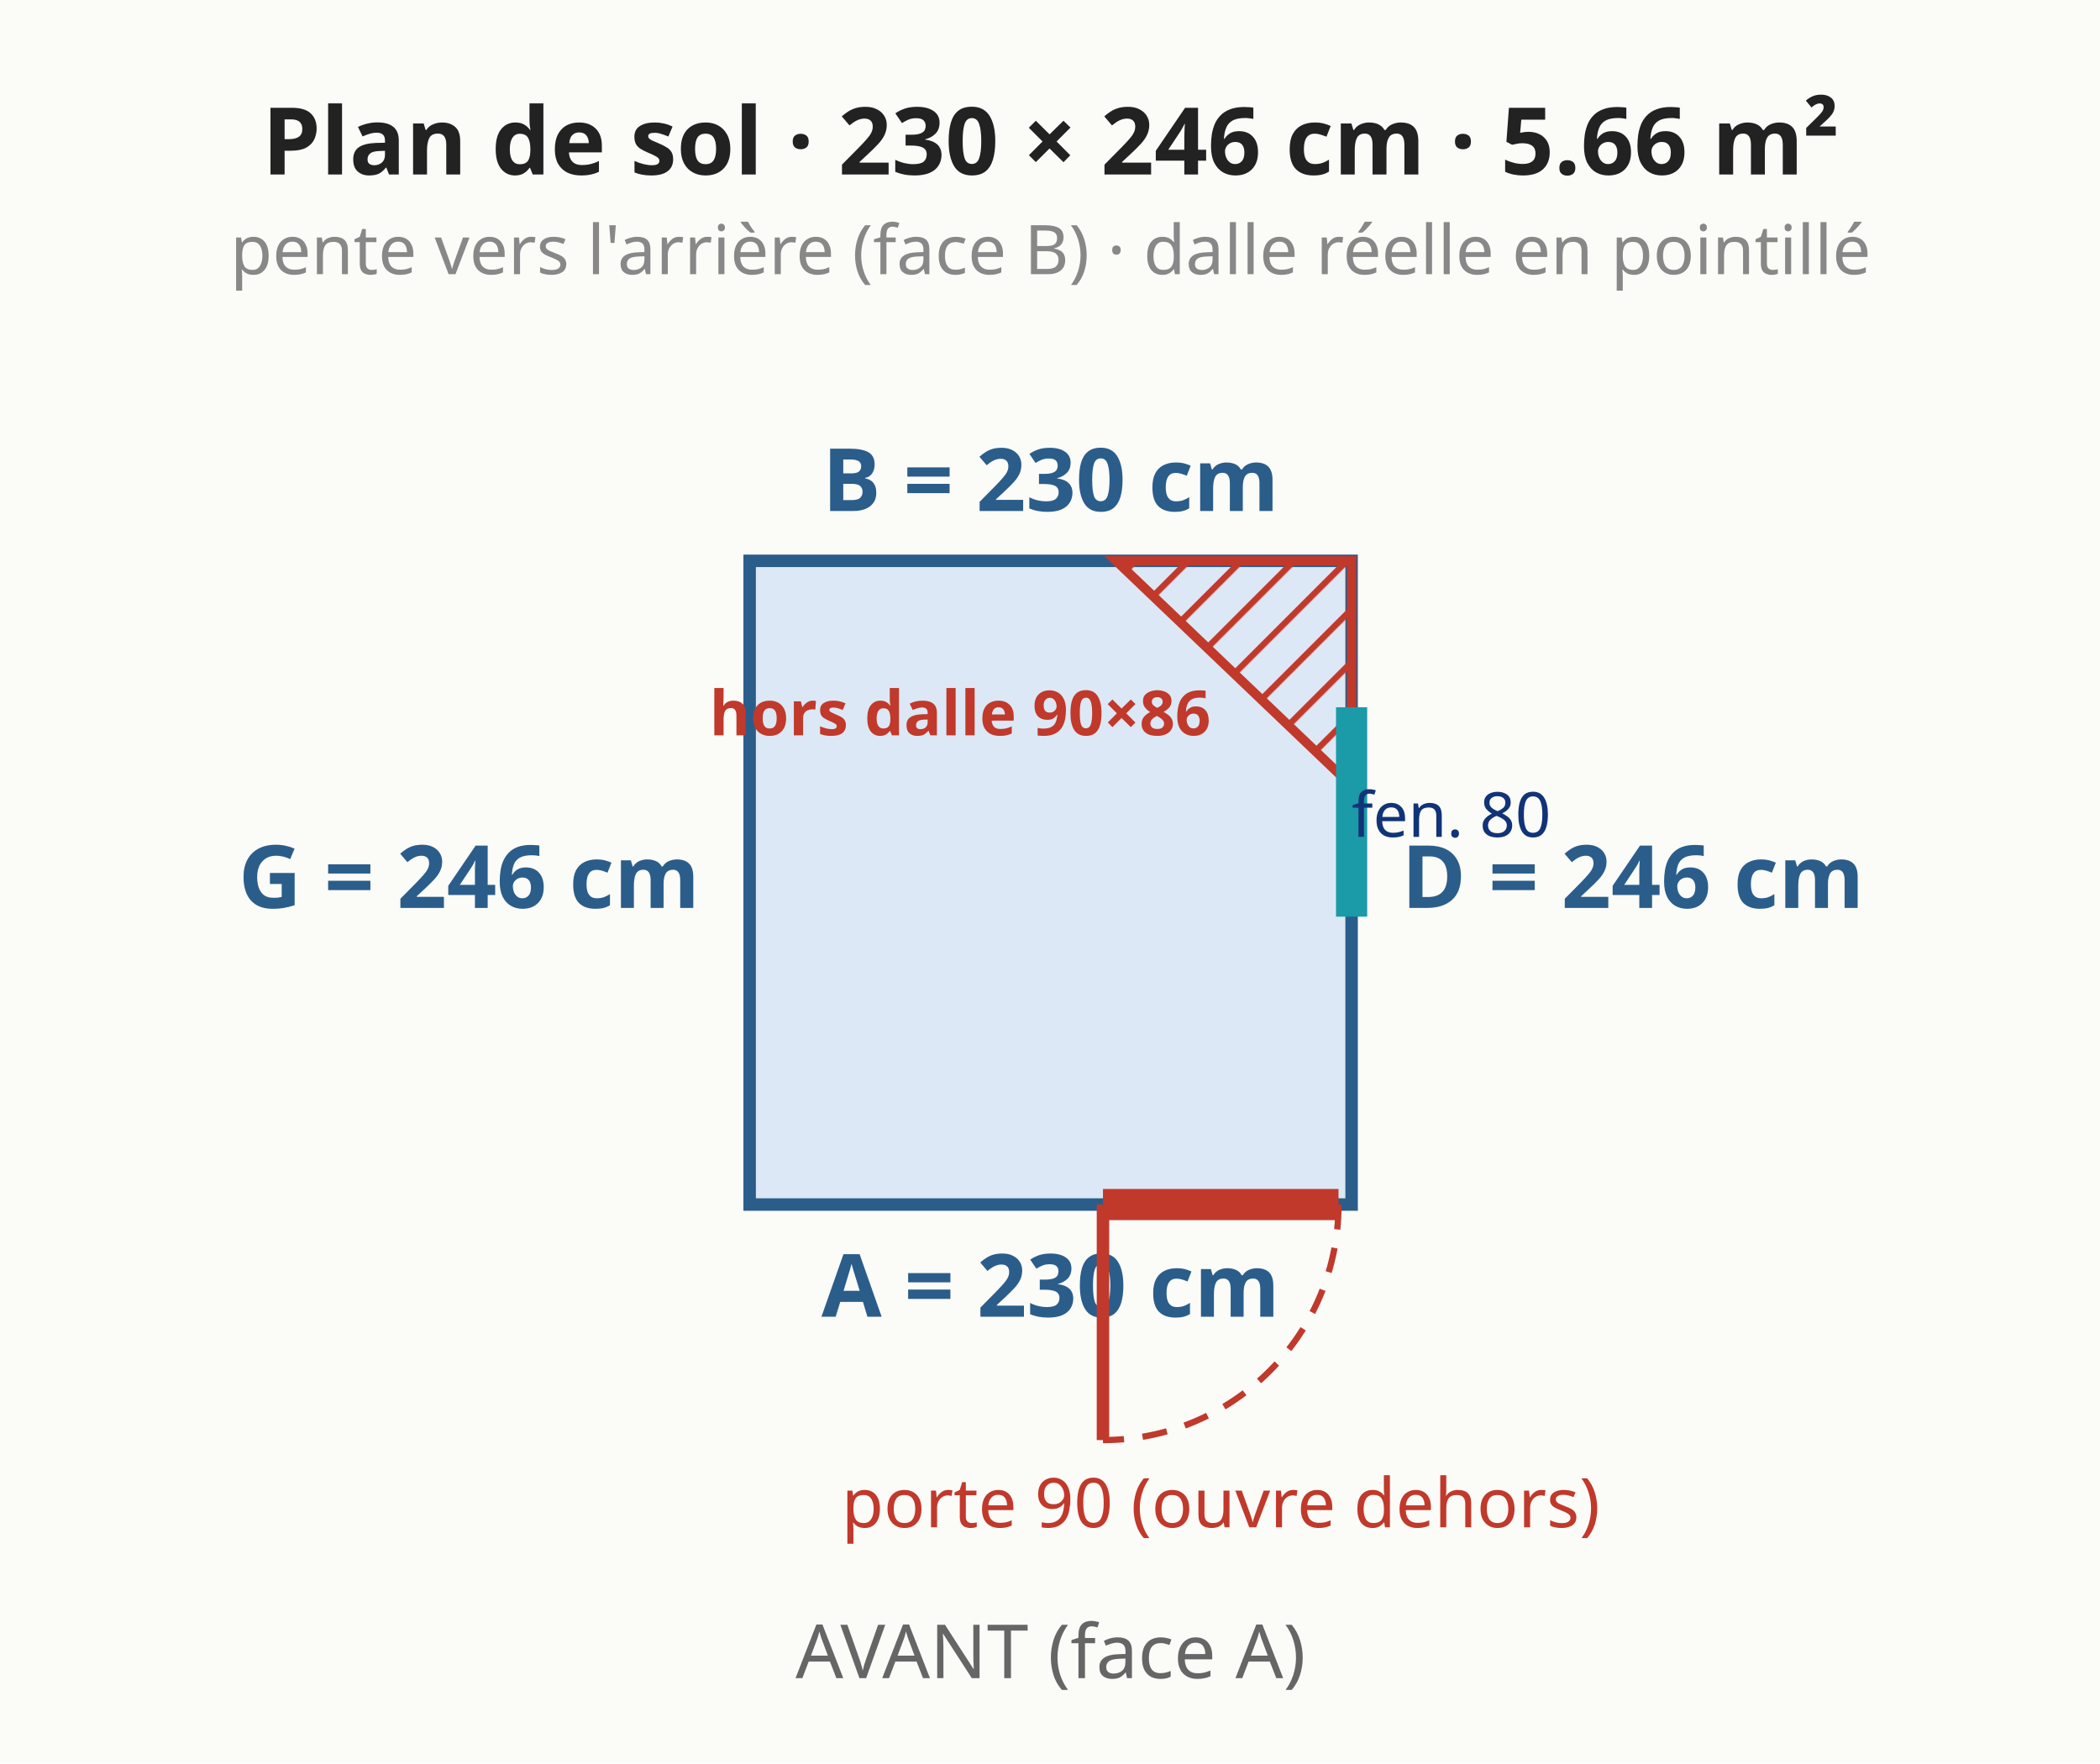
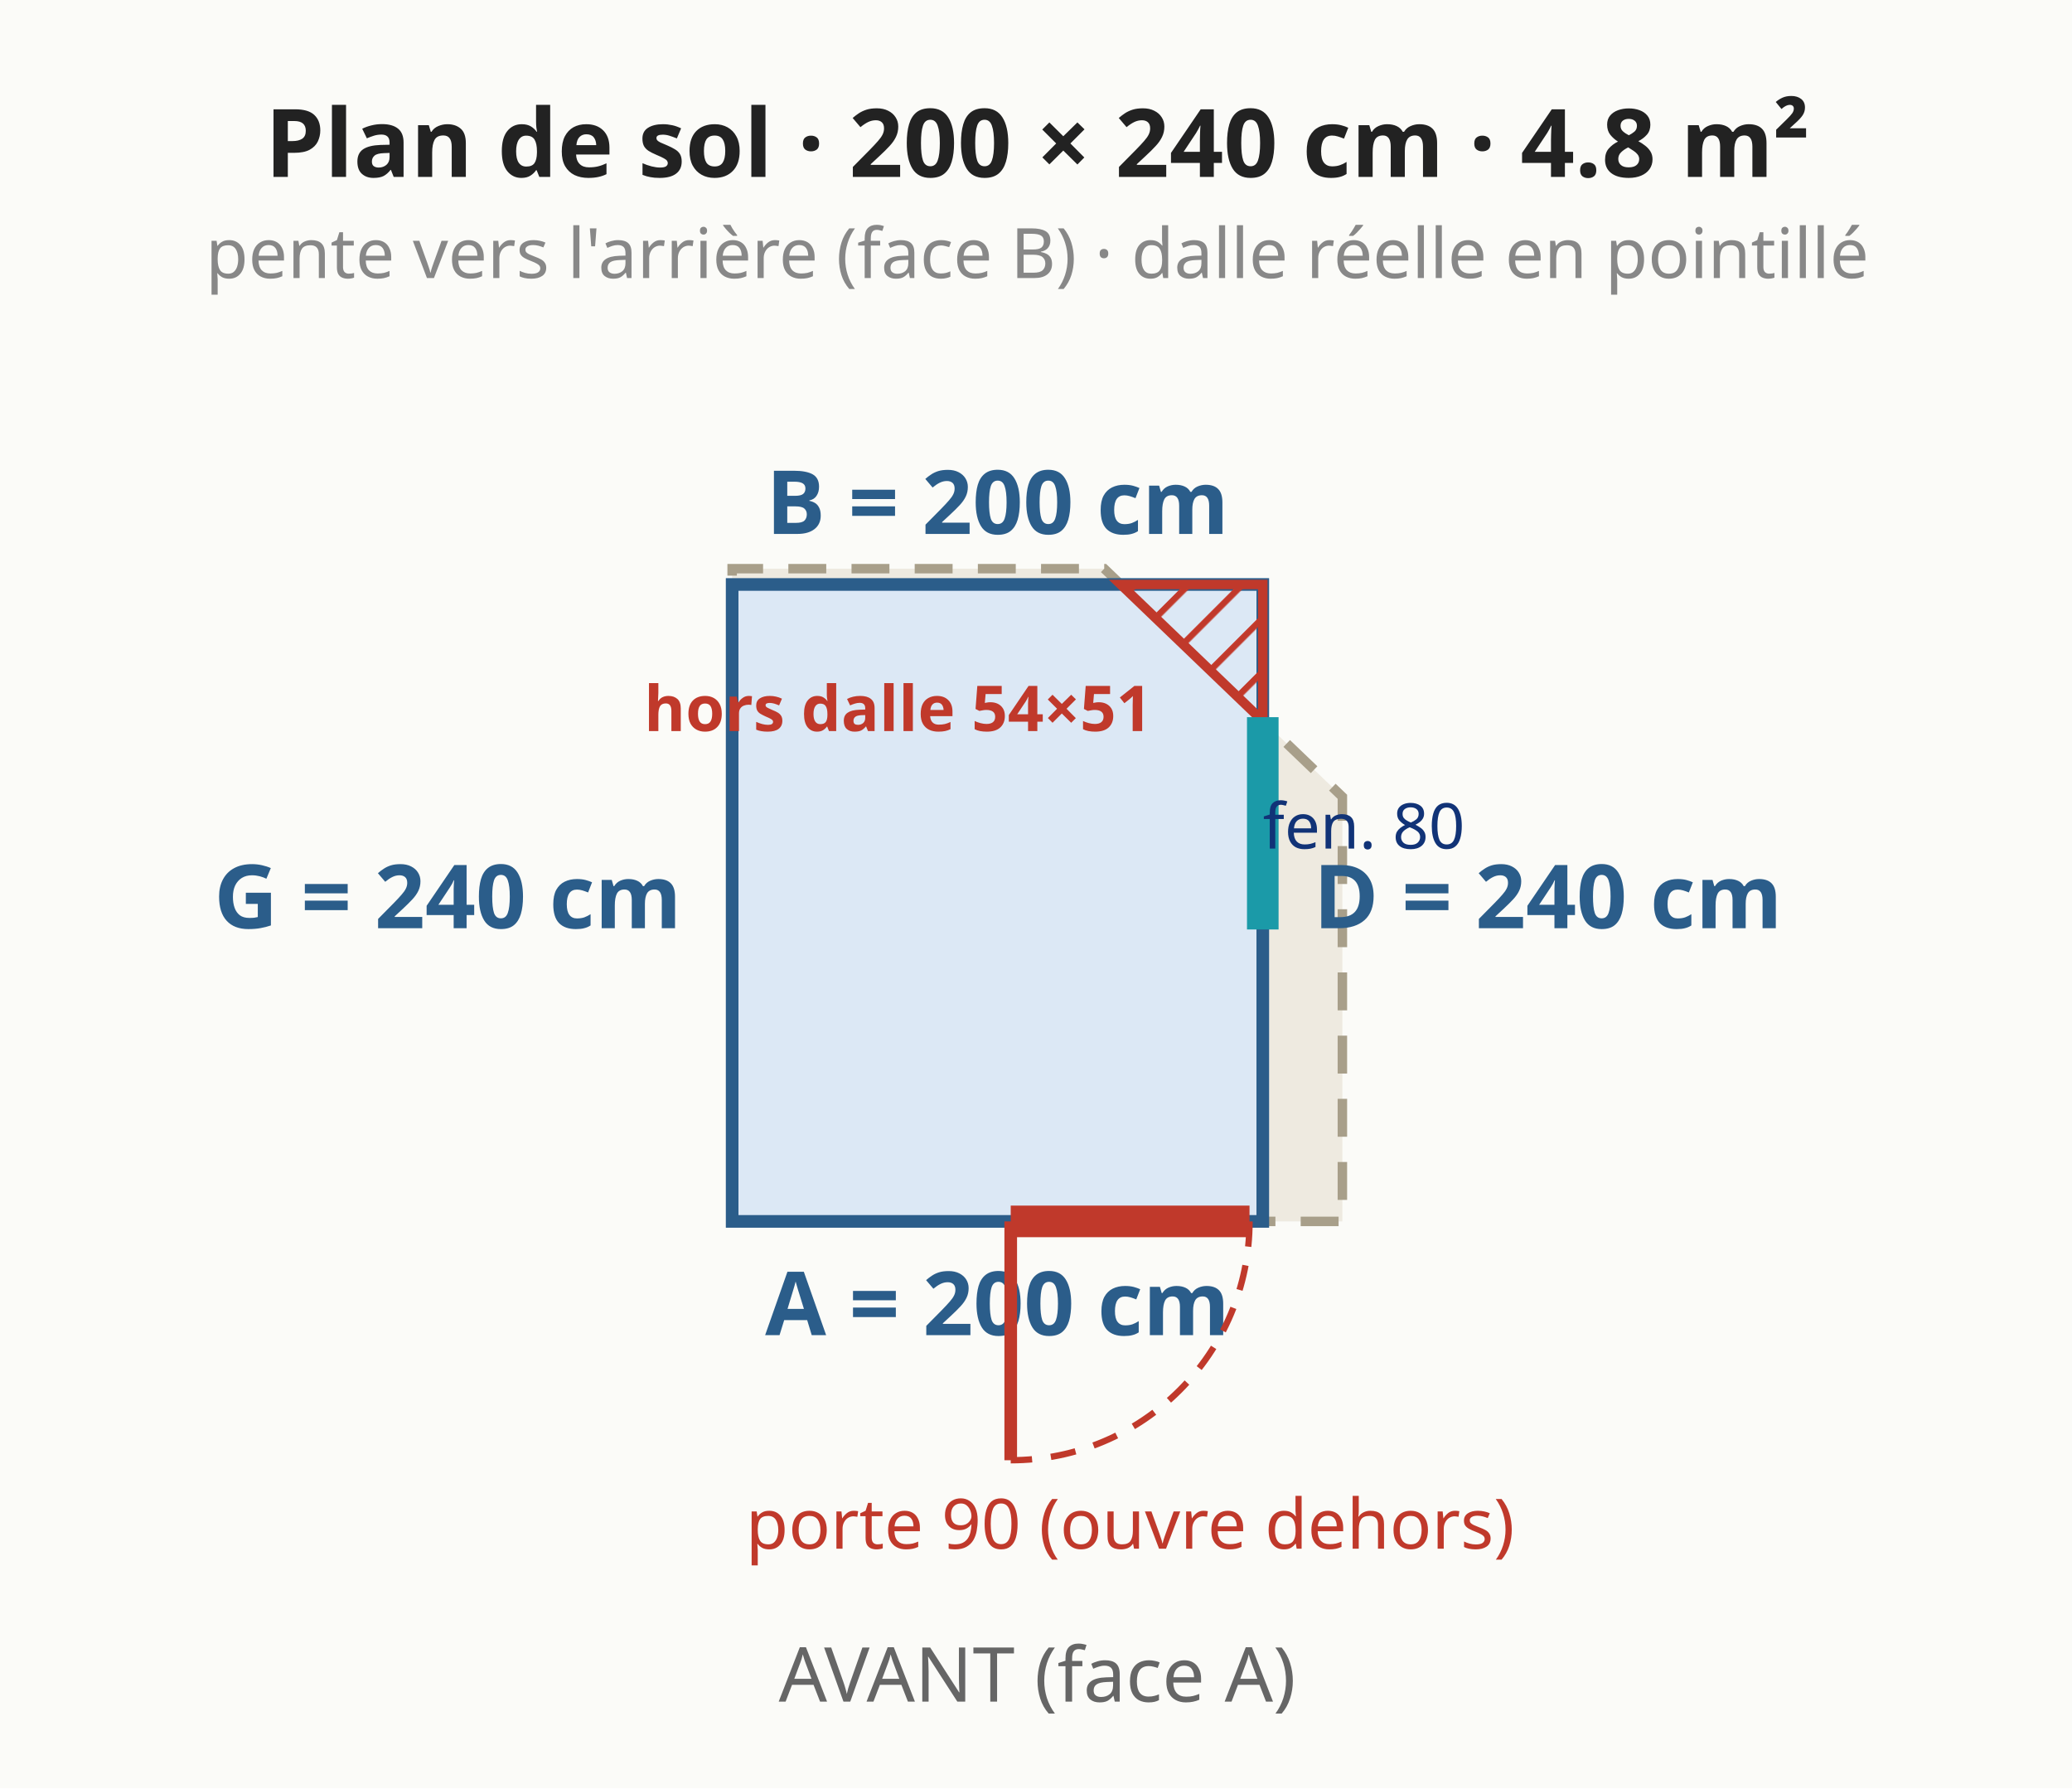
- <svg xmlns="http://www.w3.org/2000/svg" viewBox="0 0 337 283" font-family="system-ui,sans-serif" font-size="13">
-   <rect width="337" height="283" fill="#fbfbf8" />
-   <polygon points="120.3,193.3 216.9,193.3 216.9,126.1 179.1,90.0 120.3,90.0" fill="#eeeae0" stroke="#a89f8a" stroke-width="1.5" stroke-dasharray="6 4" />
-   <polygon points="120.3,193.3 216.9,193.3 216.9,90.0 120.3,90.0" fill="#dce8f5" stroke="#2b5d8a" stroke-width="2" />
+ <svg xmlns="http://www.w3.org/2000/svg" viewBox="0 0 328 283" font-family="system-ui,sans-serif" font-size="13">
+   <rect width="328" height="283" fill="#fbfbf8" />
+   <polygon points="115.9,193.3 212.5,193.3 212.5,126.1 174.8,90.0 115.9,90.0" fill="#eeeae0" stroke="#a89f8a" stroke-width="1.5" stroke-dasharray="6 4" />
+   <polygon points="115.9,193.3 199.9,193.3 199.9,92.5 115.9,92.5" fill="#dce8f5" stroke="#2b5d8a" stroke-width="2" />
  <defs>
    <pattern id="hach" width="6" height="6" patternUnits="userSpaceOnUse" patternTransform="rotate(45)">
      <line x1="0" y1="0" x2="0" y2="6" stroke="#c0392b" stroke-width="2" />
    </pattern>
  </defs>
-   <polygon points="216.9,90.0 179.1,90.0 216.9,126.1" fill="url(#hach)" stroke="#c0392b" stroke-width="1.5" />
-   <text x="194.3" y="118.0" text-anchor="end" fill="#c0392b" font-size="10" font-weight="bold">hors dalle 90×86</text>
-   <text x="168.6" y="211.3" text-anchor="middle" fill="#2b5d8a" font-size="14" font-weight="bold">A = 230 cm</text>
-   <text x="224.9" y="145.7" text-anchor="start" fill="#2b5d8a" font-size="14" font-weight="bold">D = 246 cm</text>
-   <text x="168.6" y="82.0" text-anchor="middle" fill="#2b5d8a" font-size="14" font-weight="bold">B = 230 cm</text>
-   <text x="112.3" y="145.7" text-anchor="end" fill="#2b5d8a" font-size="14" font-weight="bold">G = 246 cm</text>
-   <line x1="177.0" y1="193.3" x2="214.8" y2="193.3" stroke="#c0392b" stroke-width="5" />
-   <line x1="177.0" y1="193.3" x2="177.0" y2="231.1" stroke="#c0392b" stroke-width="2" />
-   <path d="M 214.8 193.3 A 37.8 37.8 0 0 1 177.0 231.1" fill="none" stroke="#c0392b" stroke-width="1" stroke-dasharray="4 3" />
-   <text x="195.9" y="245.1" text-anchor="middle" fill="#c0392b" font-size="11" font-weight="normal">porte 90 (ouvre dehors)</text>
-   <line x1="216.9" y1="147.1" x2="216.9" y2="113.5" stroke="#1b9aa8" stroke-width="5" />
-   <text x="232.9" y="134.3" text-anchor="middle" fill="#137" font-size="10" font-weight="normal">fen. 80</text>
-   <text x="168.6" y="28.0" text-anchor="middle" fill="#222" font-size="15" font-weight="bold">Plan de sol · 230 × 246 cm · 5.66 m²</text>
-   <text x="168.6" y="44.0" text-anchor="middle" fill="#888" font-size="11" font-weight="normal">pente vers l'arrière (face B) · dalle réelle en pointillé</text>
-   <text x="168.6" y="269.3" text-anchor="middle" fill="#666" font-size="12" font-weight="normal">AVANT (face A)</text>
+   <polygon points="199.9,92.5 177.4,92.5 199.9,114.1" fill="url(#hach)" stroke="#c0392b" stroke-width="1.5" />
+   <text x="182.4" y="115.7" text-anchor="end" fill="#c0392b" font-size="10" font-weight="bold">hors dalle 54×51</text>
+   <text x="157.9" y="211.3" text-anchor="middle" fill="#2b5d8a" font-size="14" font-weight="bold">A = 200 cm</text>
+   <text x="207.9" y="146.9" text-anchor="start" fill="#2b5d8a" font-size="14" font-weight="bold">D = 240 cm</text>
+   <text x="157.9" y="84.5" text-anchor="middle" fill="#2b5d8a" font-size="14" font-weight="bold">B = 200 cm</text>
+   <text x="107.9" y="146.9" text-anchor="end" fill="#2b5d8a" font-size="14" font-weight="bold">G = 240 cm</text>
+   <line x1="160.0" y1="193.3" x2="197.8" y2="193.3" stroke="#c0392b" stroke-width="5" />
+   <line x1="160.0" y1="193.3" x2="160.0" y2="231.1" stroke="#c0392b" stroke-width="2" />
+   <path d="M 197.8 193.3 A 37.8 37.8 0 0 1 160.0 231.1" fill="none" stroke="#c0392b" stroke-width="1" stroke-dasharray="4 3" />
+   <text x="178.9" y="245.1" text-anchor="middle" fill="#c0392b" font-size="11" font-weight="normal">porte 90 (ouvre dehors)</text>
+   <line x1="199.9" y1="147.1" x2="199.9" y2="113.5" stroke="#1b9aa8" stroke-width="5" />
+   <text x="215.9" y="134.3" text-anchor="middle" fill="#137" font-size="10" font-weight="normal">fen. 80</text>
+   <text x="164.2" y="28.0" text-anchor="middle" fill="#222" font-size="15" font-weight="bold">Plan de sol · 200 × 240 cm · 4.8 m²</text>
+   <text x="164.2" y="44.0" text-anchor="middle" fill="#888" font-size="11" font-weight="normal">pente vers l'arrière (face B) · dalle réelle en pointillé</text>
+   <text x="164.2" y="269.3" text-anchor="middle" fill="#666" font-size="12" font-weight="normal">AVANT (face A)</text>
</svg>
